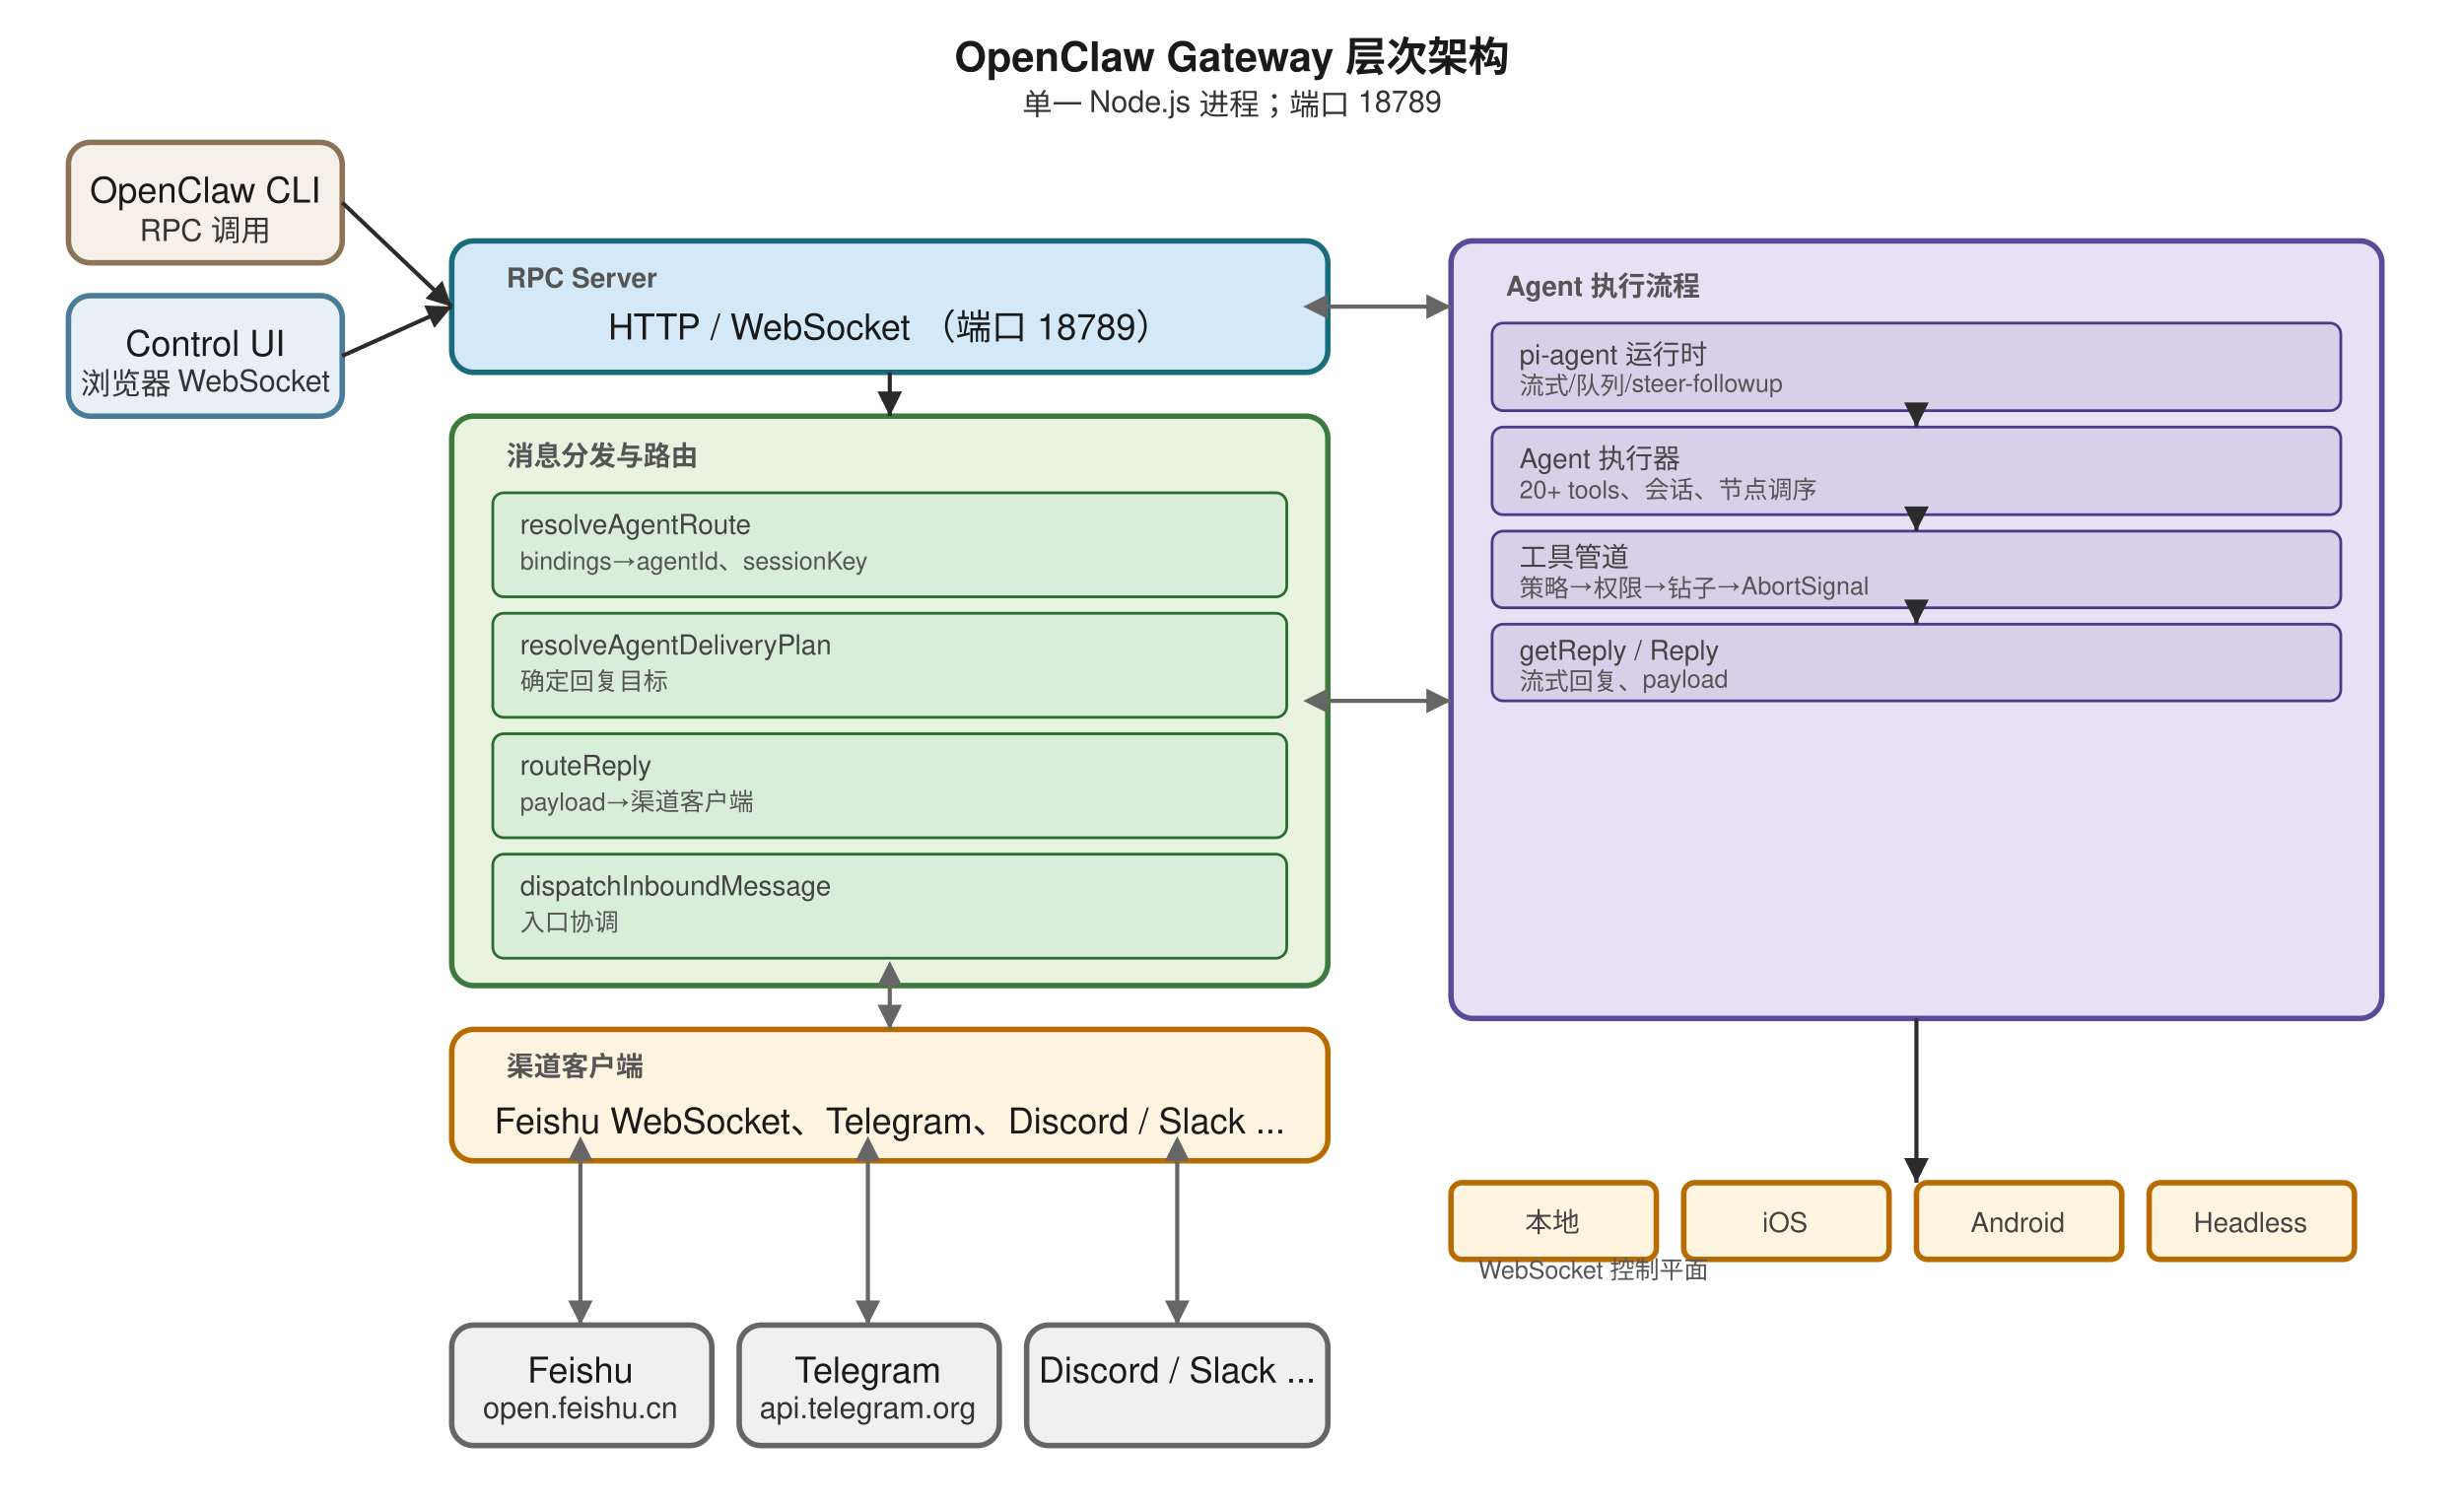
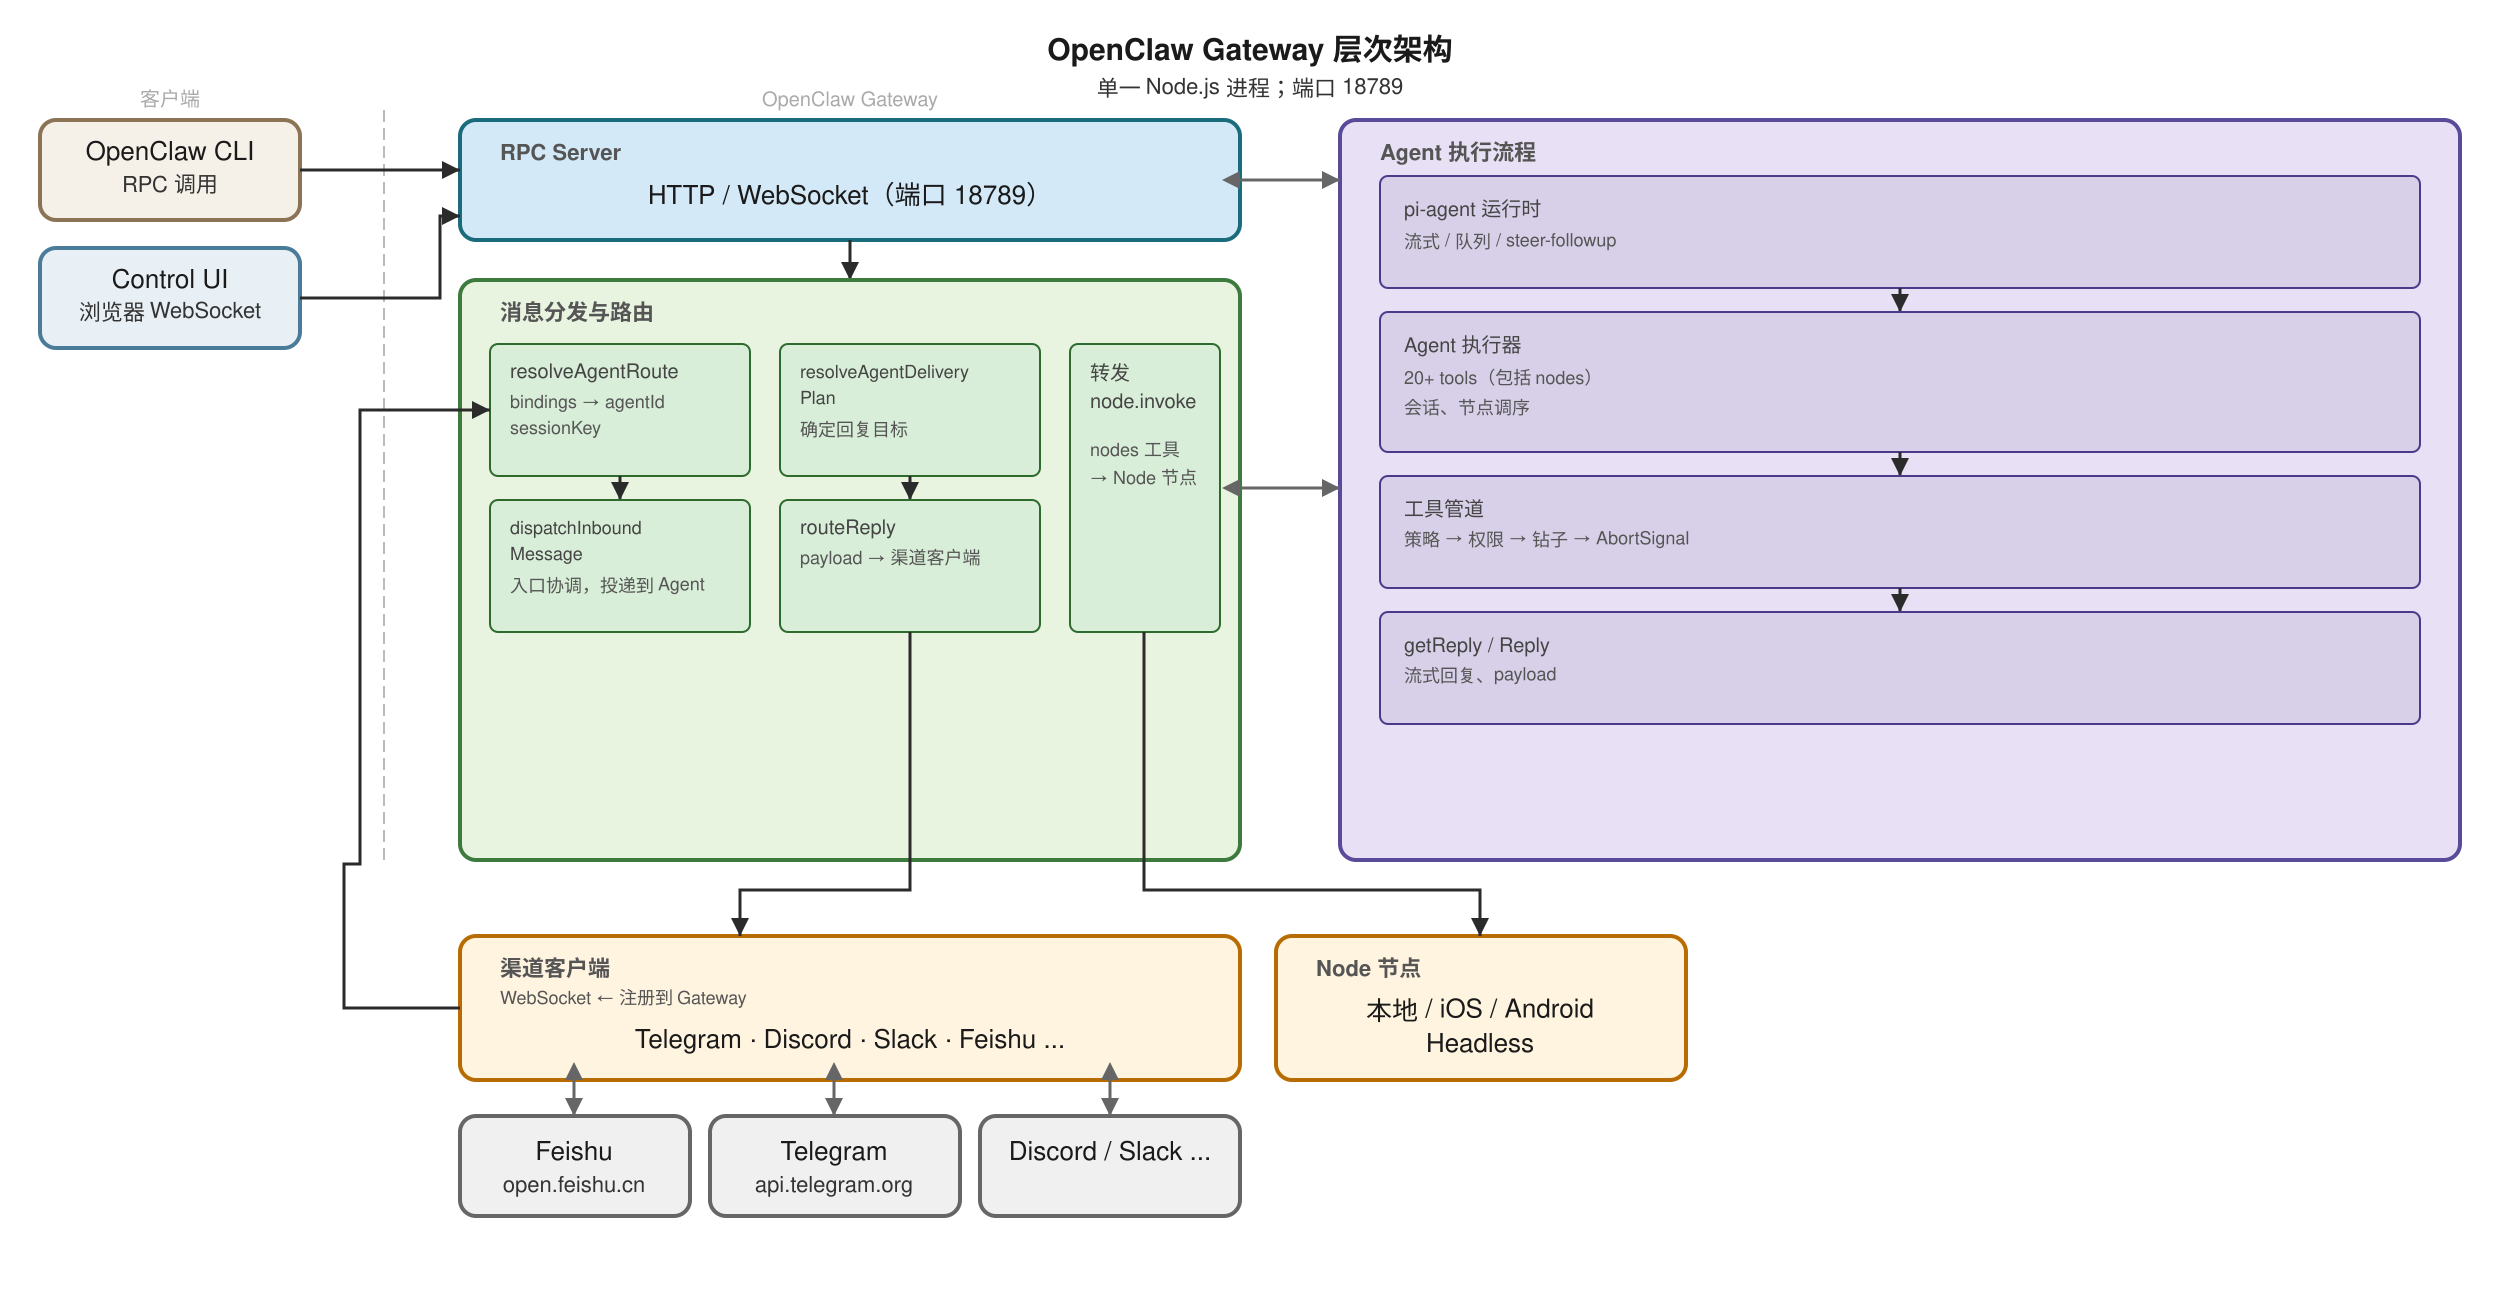
- <svg xmlns="http://www.w3.org/2000/svg" width="900" height="550" viewBox="0 0 900 550" role="img" aria-label="OpenClaw Gateway 层次架构">
+ <svg xmlns="http://www.w3.org/2000/svg" width="1250" height="650" viewBox="0 0 1250 650" role="img" aria-label="OpenClaw Gateway 层次架构">
  <defs>
    <style>
      .rpc { fill: #d4e9f7; stroke: #1a6b7c; stroke-width: 2; }
      .routing { fill: #e8f4e0; stroke: #3d7a3d; stroke-width: 2; }
      .routing-inner { fill: #d8eed8; stroke: #2d6a2d; stroke-width: 1; }
      .agent { fill: #e8e0f4; stroke: #5a4a9a; stroke-width: 2; }
      .agent-inner { fill: #d8d0e8; stroke: #4a3a8a; stroke-width: 1; }
      .channel { fill: #fff4e0; stroke: #b86b00; stroke-width: 2; }
      .external { fill: #f0f0f0; stroke: #666; stroke-width: 2; }
      .cli { fill: #f5f0e8; stroke: #8b7355; stroke-width: 2; }
      .control-ui { fill: #e8f0f5; stroke: #4a7c9a; stroke-width: 2; }
+       .divider { stroke: #bbb; stroke-width: 1; stroke-dasharray: 6 3; fill: none; }
      .text { font: 13px "SF Pro Text", -apple-system, Helvetica, Arial, sans-serif; fill: #1a1a1a; }
      .label { font: 11px "SF Pro Text", -apple-system, Helvetica, Arial, sans-serif; fill: #333; }
      .title { font: bold 15px "SF Pro Text", -apple-system, Helvetica, Arial, sans-serif; fill: #1a1a1a; }
-       .layer-label { font: bold 10px "SF Pro Text", -apple-system, Helvetica, Arial, sans-serif; fill: #555; }
+       .layer-label { font: bold 11px "SF Pro Text", -apple-system, Helvetica, Arial, sans-serif; fill: #555; }
      .inner-label { font: 10px "SF Pro Text", -apple-system, Helvetica, Arial, sans-serif; fill: #444; }
      .inner-desc { font: 9px "SF Pro Text", -apple-system, Helvetica, Arial, sans-serif; fill: #555; }
+       .inner-label-long { font: 9px "SF Pro Text", -apple-system, Helvetica, Arial, sans-serif; fill: #444; }
+       .zone-label { font: 10px "SF Pro Text", -apple-system, Helvetica, Arial, sans-serif; fill: #aaa; }
      .arrow { stroke: #2b2b2b; stroke-width: 1.5; fill: none; marker-end: url(#arrow); }
      .arrow-bidi { stroke: #666; stroke-width: 1.5; fill: none; marker-end: url(#arrow2); marker-start: url(#arrow2-rev); }
    </style>
    <marker id="arrow" markerWidth="8" markerHeight="8" refX="6" refY="3" orient="auto">
      <path d="M0,0 L6,3 L0,6 Z" fill="#2b2b2b" />
    </marker>
    <marker id="arrow2" markerWidth="8" markerHeight="8" refX="6" refY="3" orient="auto">
      <path d="M0,0 L6,3 L0,6 Z" fill="#666" />
    </marker>
    <marker id="arrow2-rev" markerWidth="8" markerHeight="8" refX="0" refY="3" orient="auto-start-reverse">
      <path d="M0,0 L6,3 L0,6 Z" fill="#666" />
    </marker>
  </defs>
-   <text class="title" x="450" y="26" text-anchor="middle">OpenClaw Gateway 层次架构</text>
-   <text class="label" x="450" y="42" text-anchor="middle">单一 Node.js 进程；端口 18789</text>
-   <rect class="cli" x="25" y="52" width="100" height="44" rx="8" />
-   <text class="text" x="75" y="74" text-anchor="middle">OpenClaw CLI</text>
-   <text class="label" x="75" y="88" text-anchor="middle">RPC 调用</text>
-   <rect class="control-ui" x="25" y="108" width="100" height="44" rx="8" />
-   <text class="text" x="75" y="130" text-anchor="middle">Control UI</text>
-   <text class="label" x="75" y="144" text-anchor="middle">浏览器 WebSocket</text>
-   <rect class="rpc" x="165" y="88" width="320" height="48" rx="8" />
-   <text class="layer-label" x="185" y="105" text-anchor="start">RPC Server</text>
-   <text class="text" x="325" y="124" text-anchor="middle">HTTP / WebSocket （端口 18789）</text>
-   <line class="arrow" x1="125" y1="74" x2="165" y2="112" />
-   <line class="arrow" x1="125" y1="130" x2="165" y2="112" />
-   <rect class="routing" x="165" y="152" width="320" height="208" rx="8" />
-   <text class="layer-label" x="185" y="170" text-anchor="start">消息分发与路由</text>
-   <rect class="routing-inner" x="180" y="180" width="290" height="38" rx="4" />
-   <text class="inner-label" x="190" y="195" text-anchor="start">resolveAgentRoute</text>
-   <text class="inner-desc" x="190" y="208" text-anchor="start">bindings→agentId、sessionKey</text>
-   <rect class="routing-inner" x="180" y="224" width="290" height="38" rx="4" />
-   <text class="inner-label" x="190" y="239" text-anchor="start">resolveAgentDeliveryPlan</text>
-   <text class="inner-desc" x="190" y="252" text-anchor="start">确定回复目标</text>
-   <rect class="routing-inner" x="180" y="268" width="290" height="38" rx="4" />
-   <text class="inner-label" x="190" y="283" text-anchor="start">routeReply</text>
-   <text class="inner-desc" x="190" y="296" text-anchor="start">payload→渠道客户端</text>
-   <rect class="routing-inner" x="180" y="312" width="290" height="38" rx="4" />
-   <text class="inner-label" x="190" y="327" text-anchor="start">dispatchInboundMessage</text>
-   <text class="inner-desc" x="190" y="340" text-anchor="start">入口协调</text>
-   <rect class="agent" x="530" y="88" width="340" height="284" rx="8" />
-   <text class="layer-label" x="550" y="108" text-anchor="start">Agent 执行流程</text>
-   <rect class="agent-inner" x="545" y="118" width="310" height="32" rx="4" />
-   <text class="inner-label" x="555" y="133" text-anchor="start">pi-agent 运行时</text>
-   <text class="inner-desc" x="555" y="144" text-anchor="start">流式/队列/steer-followup</text>
-   <rect class="agent-inner" x="545" y="156" width="310" height="32" rx="4" />
-   <text class="inner-label" x="555" y="171" text-anchor="start">Agent 执行器</text>
-   <text class="inner-desc" x="555" y="182" text-anchor="start">20+ tools、会话、节点调序</text>
-   <rect class="agent-inner" x="545" y="194" width="310" height="28" rx="4" />
-   <text class="inner-label" x="555" y="207" text-anchor="start">工具管道</text>
-   <text class="inner-desc" x="555" y="218" text-anchor="start">策略→权限→钻子→AbortSignal</text>
-   <rect class="agent-inner" x="545" y="228" width="310" height="28" rx="4" />
-   <text class="inner-label" x="555" y="241" text-anchor="start">getReply / Reply</text>
-   <text class="inner-desc" x="555" y="252" text-anchor="start">流式回复、payload</text>
-   <line class="arrow" x1="700" y1="150" x2="700" y2="156" />
-   <line class="arrow" x1="700" y1="188" x2="700" y2="194" />
-   <line class="arrow" x1="700" y1="222" x2="700" y2="228" />
-   <line class="arrow" x1="325" y1="136" x2="325" y2="152" />
-   <line class="arrow-bidi" x1="485" y1="112" x2="530" y2="112" />
-   <line class="arrow-bidi" x1="485" y1="256" x2="530" y2="256" />
-   <rect class="channel" x="165" y="376" width="320" height="48" rx="8" />
-   <text class="layer-label" x="185" y="393" text-anchor="start">渠道客户端</text>
-   <text class="text" x="325" y="414" text-anchor="middle">Feishu WebSocket、Telegram、Discord / Slack ...</text>
-   <text class="layer-label" x="540" y="445" text-anchor="start">Node 节点</text>
-   <rect class="channel" x="530" y="432" width="75" height="28" rx="4" />
-   <text class="inner-label" x="567" y="450" text-anchor="middle">本地</text>
-   <rect class="channel" x="615" y="432" width="75" height="28" rx="4" />
-   <text class="inner-label" x="652" y="450" text-anchor="middle">iOS</text>
-   <rect class="channel" x="700" y="432" width="75" height="28" rx="4" />
-   <text class="inner-label" x="737" y="450" text-anchor="middle">Android</text>
-   <rect class="channel" x="785" y="432" width="75" height="28" rx="4" />
-   <text class="inner-label" x="822" y="450" text-anchor="middle">Headless</text>
-   <text class="inner-desc" x="540" y="467" text-anchor="start">WebSocket 控制平面</text>
-   <line class="arrow" x1="700" y1="372" x2="700" y2="432" />
-   <line class="arrow-bidi" x1="325" y1="360" x2="325" y2="376" />
-   <rect class="external" x="165" y="484" width="95" height="44" rx="8" />
-   <text class="text" x="212" y="505" text-anchor="middle">Feishu</text>
-   <text class="label" x="212" y="518" text-anchor="middle">open.feishu.cn</text>
-   <rect class="external" x="270" y="484" width="95" height="44" rx="8" />
-   <text class="text" x="317" y="505" text-anchor="middle">Telegram</text>
-   <text class="label" x="317" y="518" text-anchor="middle">api.telegram.org</text>
-   <rect class="external" x="375" y="484" width="110" height="44" rx="8" />
-   <text class="text" x="430" y="505" text-anchor="middle">Discord / Slack ...</text>
-   <line class="arrow-bidi" x1="212" y1="424" x2="212" y2="484" />
-   <line class="arrow-bidi" x1="317" y1="424" x2="317" y2="484" />
-   <line class="arrow-bidi" x1="430" y1="424" x2="430" y2="484" />
+   <text class="title" x="625" y="30" text-anchor="middle">OpenClaw Gateway 层次架构</text>
+   <text class="label" x="625" y="48" text-anchor="middle">单一 Node.js 进程；端口 18789</text>
+   <line class="divider" x1="192" y1="55" x2="192" y2="432" />
+   <text class="zone-label" x="85" y="53" text-anchor="middle">客户端</text>
+   <text class="zone-label" x="425" y="53" text-anchor="middle">OpenClaw Gateway</text>
+   <rect class="cli" x="20" y="60" width="130" height="50" rx="8" />
+   <text class="text" x="85" y="80" text-anchor="middle">OpenClaw CLI</text>
+   <text class="label" x="85" y="96" text-anchor="middle">RPC 调用</text>
+   <rect class="control-ui" x="20" y="124" width="130" height="50" rx="8" />
+   <text class="text" x="85" y="144" text-anchor="middle">Control UI</text>
+   <text class="label" x="85" y="160" text-anchor="middle">浏览器 WebSocket</text>
+   <rect class="rpc" x="230" y="60" width="390" height="60" rx="8" />
+   <text class="layer-label" x="250" y="80" text-anchor="start">RPC Server</text>
+   <text class="text" x="425" y="102" text-anchor="middle">HTTP / WebSocket（端口 18789）</text>
+   <line class="arrow" x1="150" y1="85" x2="230" y2="85" />
+   <path class="arrow" d="M 150 149 L 220 149 L 220 108 L 230 108" fill="none" />
+   <line class="arrow" x1="425" y1="120" x2="425" y2="140" />
+   <rect class="routing" x="230" y="140" width="390" height="290" rx="8" />
+   <text class="layer-label" x="250" y="160" text-anchor="start">消息分发与路由</text>
+   <rect class="routing-inner" x="245" y="172" width="130" height="66" rx="4" />
+   <text class="inner-label" x="255" y="189" text-anchor="start">resolveAgentRoute</text>
+   <text class="inner-desc" x="255" y="204" text-anchor="start">bindings → agentId</text>
+   <text class="inner-desc" x="255" y="217" text-anchor="start">sessionKey</text>
+   <line class="arrow" x1="310" y1="238" x2="310" y2="250" />
+   <rect class="routing-inner" x="245" y="250" width="130" height="66" rx="4" />
+   <text class="inner-label-long" x="255" y="267" text-anchor="start">dispatchInbound</text>
+   <text class="inner-label-long" x="255" y="280" text-anchor="start">Message</text>
+   <text class="inner-desc" x="255" y="296" text-anchor="start">入口协调，投递到 Agent</text>
+   <rect class="routing-inner" x="390" y="172" width="130" height="66" rx="4" />
+   <text class="inner-label-long" x="400" y="189" text-anchor="start">resolveAgentDelivery</text>
+   <text class="inner-label-long" x="400" y="202" text-anchor="start">Plan</text>
+   <text class="inner-desc" x="400" y="218" text-anchor="start">确定回复目标</text>
+   <line class="arrow" x1="455" y1="238" x2="455" y2="250" />
+   <rect class="routing-inner" x="390" y="250" width="130" height="66" rx="4" />
+   <text class="inner-label" x="400" y="267" text-anchor="start">routeReply</text>
+   <text class="inner-desc" x="400" y="282" text-anchor="start">payload → 渠道客户端</text>
+   <rect class="routing-inner" x="535" y="172" width="75" height="144" rx="4" />
+   <text class="inner-label" x="545" y="190" text-anchor="start">转发</text>
+   <text class="inner-label" x="545" y="204" text-anchor="start">node.invoke</text>
+   <text class="inner-desc" x="545" y="228" text-anchor="start">nodes 工具</text>
+   <text class="inner-desc" x="545" y="242" text-anchor="start">→ Node 节点</text>
+   <rect class="agent" x="670" y="60" width="560" height="370" rx="8" />
+   <text class="layer-label" x="690" y="80" text-anchor="start">Agent 执行流程</text>
+   <rect class="agent-inner" x="690" y="88" width="520" height="56" rx="4" />
+   <text class="inner-label" x="702" y="108" text-anchor="start">pi-agent 运行时</text>
+   <text class="inner-desc" x="702" y="124" text-anchor="start">流式 / 队列 / steer-followup</text>
+   <line class="arrow" x1="950" y1="144" x2="950" y2="156" />
+   <rect class="agent-inner" x="690" y="156" width="520" height="70" rx="4" />
+   <text class="inner-label" x="702" y="176" text-anchor="start">Agent 执行器</text>
+   <text class="inner-desc" x="702" y="192" text-anchor="start">20+ tools（包括 nodes）</text>
+   <text class="inner-desc" x="702" y="207" text-anchor="start">会话、节点调序</text>
+   <line class="arrow" x1="950" y1="226" x2="950" y2="238" />
+   <rect class="agent-inner" x="690" y="238" width="520" height="56" rx="4" />
+   <text class="inner-label" x="702" y="258" text-anchor="start">工具管道</text>
+   <text class="inner-desc" x="702" y="273" text-anchor="start">策略 → 权限 → 钻子 → AbortSignal</text>
+   <line class="arrow" x1="950" y1="294" x2="950" y2="306" />
+   <rect class="agent-inner" x="690" y="306" width="520" height="56" rx="4" />
+   <text class="inner-label" x="702" y="326" text-anchor="start">getReply / Reply</text>
+   <text class="inner-desc" x="702" y="341" text-anchor="start">流式回复、payload</text>
+   <line class="arrow-bidi" x1="620" y1="90" x2="670" y2="90" />
+   <line class="arrow-bidi" x1="620" y1="244" x2="670" y2="244" />
+   <rect class="channel" x="230" y="468" width="390" height="72" rx="8" />
+   <text class="layer-label" x="250" y="488" text-anchor="start">渠道客户端</text>
+   <text class="inner-desc" x="250" y="502" text-anchor="start">WebSocket ← 注册到 Gateway</text>
+   <text class="text" x="425" y="524" text-anchor="middle">Telegram · Discord · Slack · Feishu ...</text>
+   <rect class="channel" x="638" y="468" width="205" height="72" rx="8" />
+   <text class="layer-label" x="658" y="488" text-anchor="start">Node 节点</text>
+   <text class="text" x="740" y="510" text-anchor="middle">本地 / iOS / Android</text>
+   <text class="text" x="740" y="526" text-anchor="middle">Headless</text>
+   <path class="arrow" d="M 230 504 L 172 504 L 172 432 L 180 432 L 180 205 L 245 205" fill="none" />
+   <path class="arrow" d="M 455 316 L 455 445 L 370 445 L 370 468" fill="none" />
+   <path class="arrow" d="M 572 316 L 572 445 L 740 445 L 740 468" fill="none" />
+   <rect class="external" x="230" y="558" width="115" height="50" rx="8" />
+   <text class="text" x="287" y="580" text-anchor="middle">Feishu</text>
+   <text class="label" x="287" y="596" text-anchor="middle">open.feishu.cn</text>
+   <rect class="external" x="355" y="558" width="125" height="50" rx="8" />
+   <text class="text" x="417" y="580" text-anchor="middle">Telegram</text>
+   <text class="label" x="417" y="596" text-anchor="middle">api.telegram.org</text>
+   <rect class="external" x="490" y="558" width="130" height="50" rx="8" />
+   <text class="text" x="555" y="580" text-anchor="middle">Discord / Slack ...</text>
+   <line class="arrow-bidi" x1="287" y1="540" x2="287" y2="558" />
+   <line class="arrow-bidi" x1="417" y1="540" x2="417" y2="558" />
+   <line class="arrow-bidi" x1="555" y1="540" x2="555" y2="558" />
</svg>
